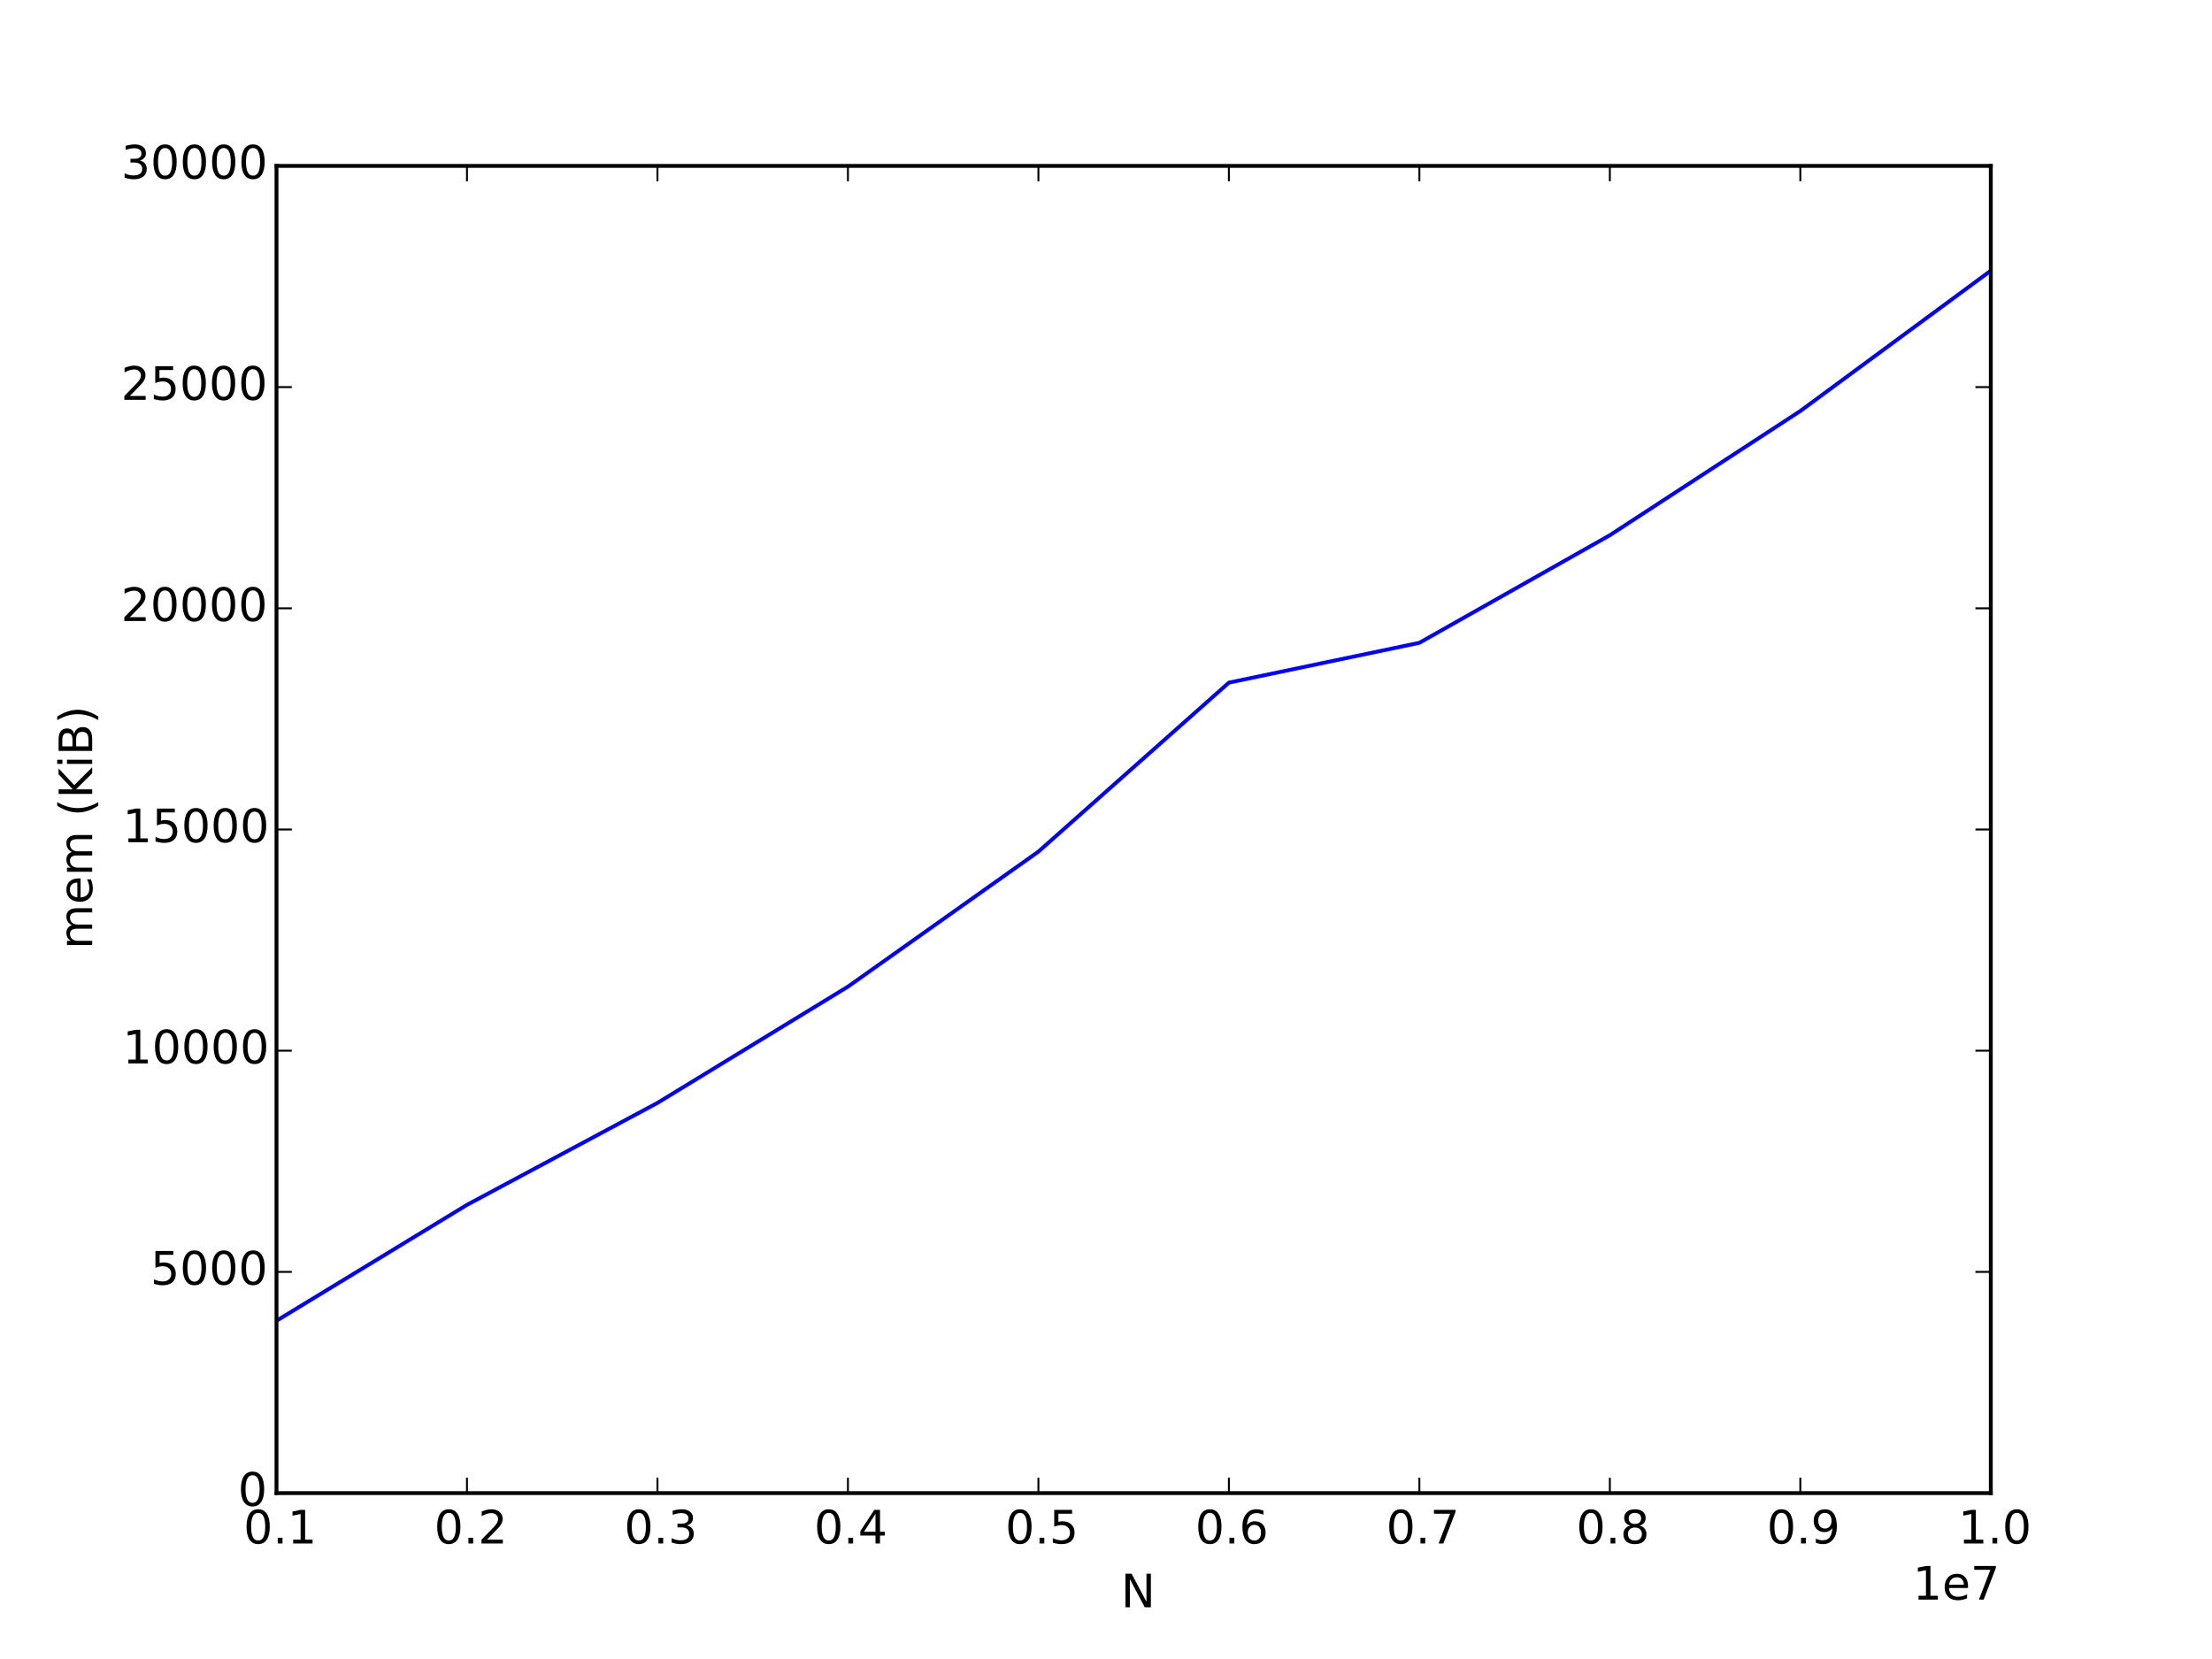
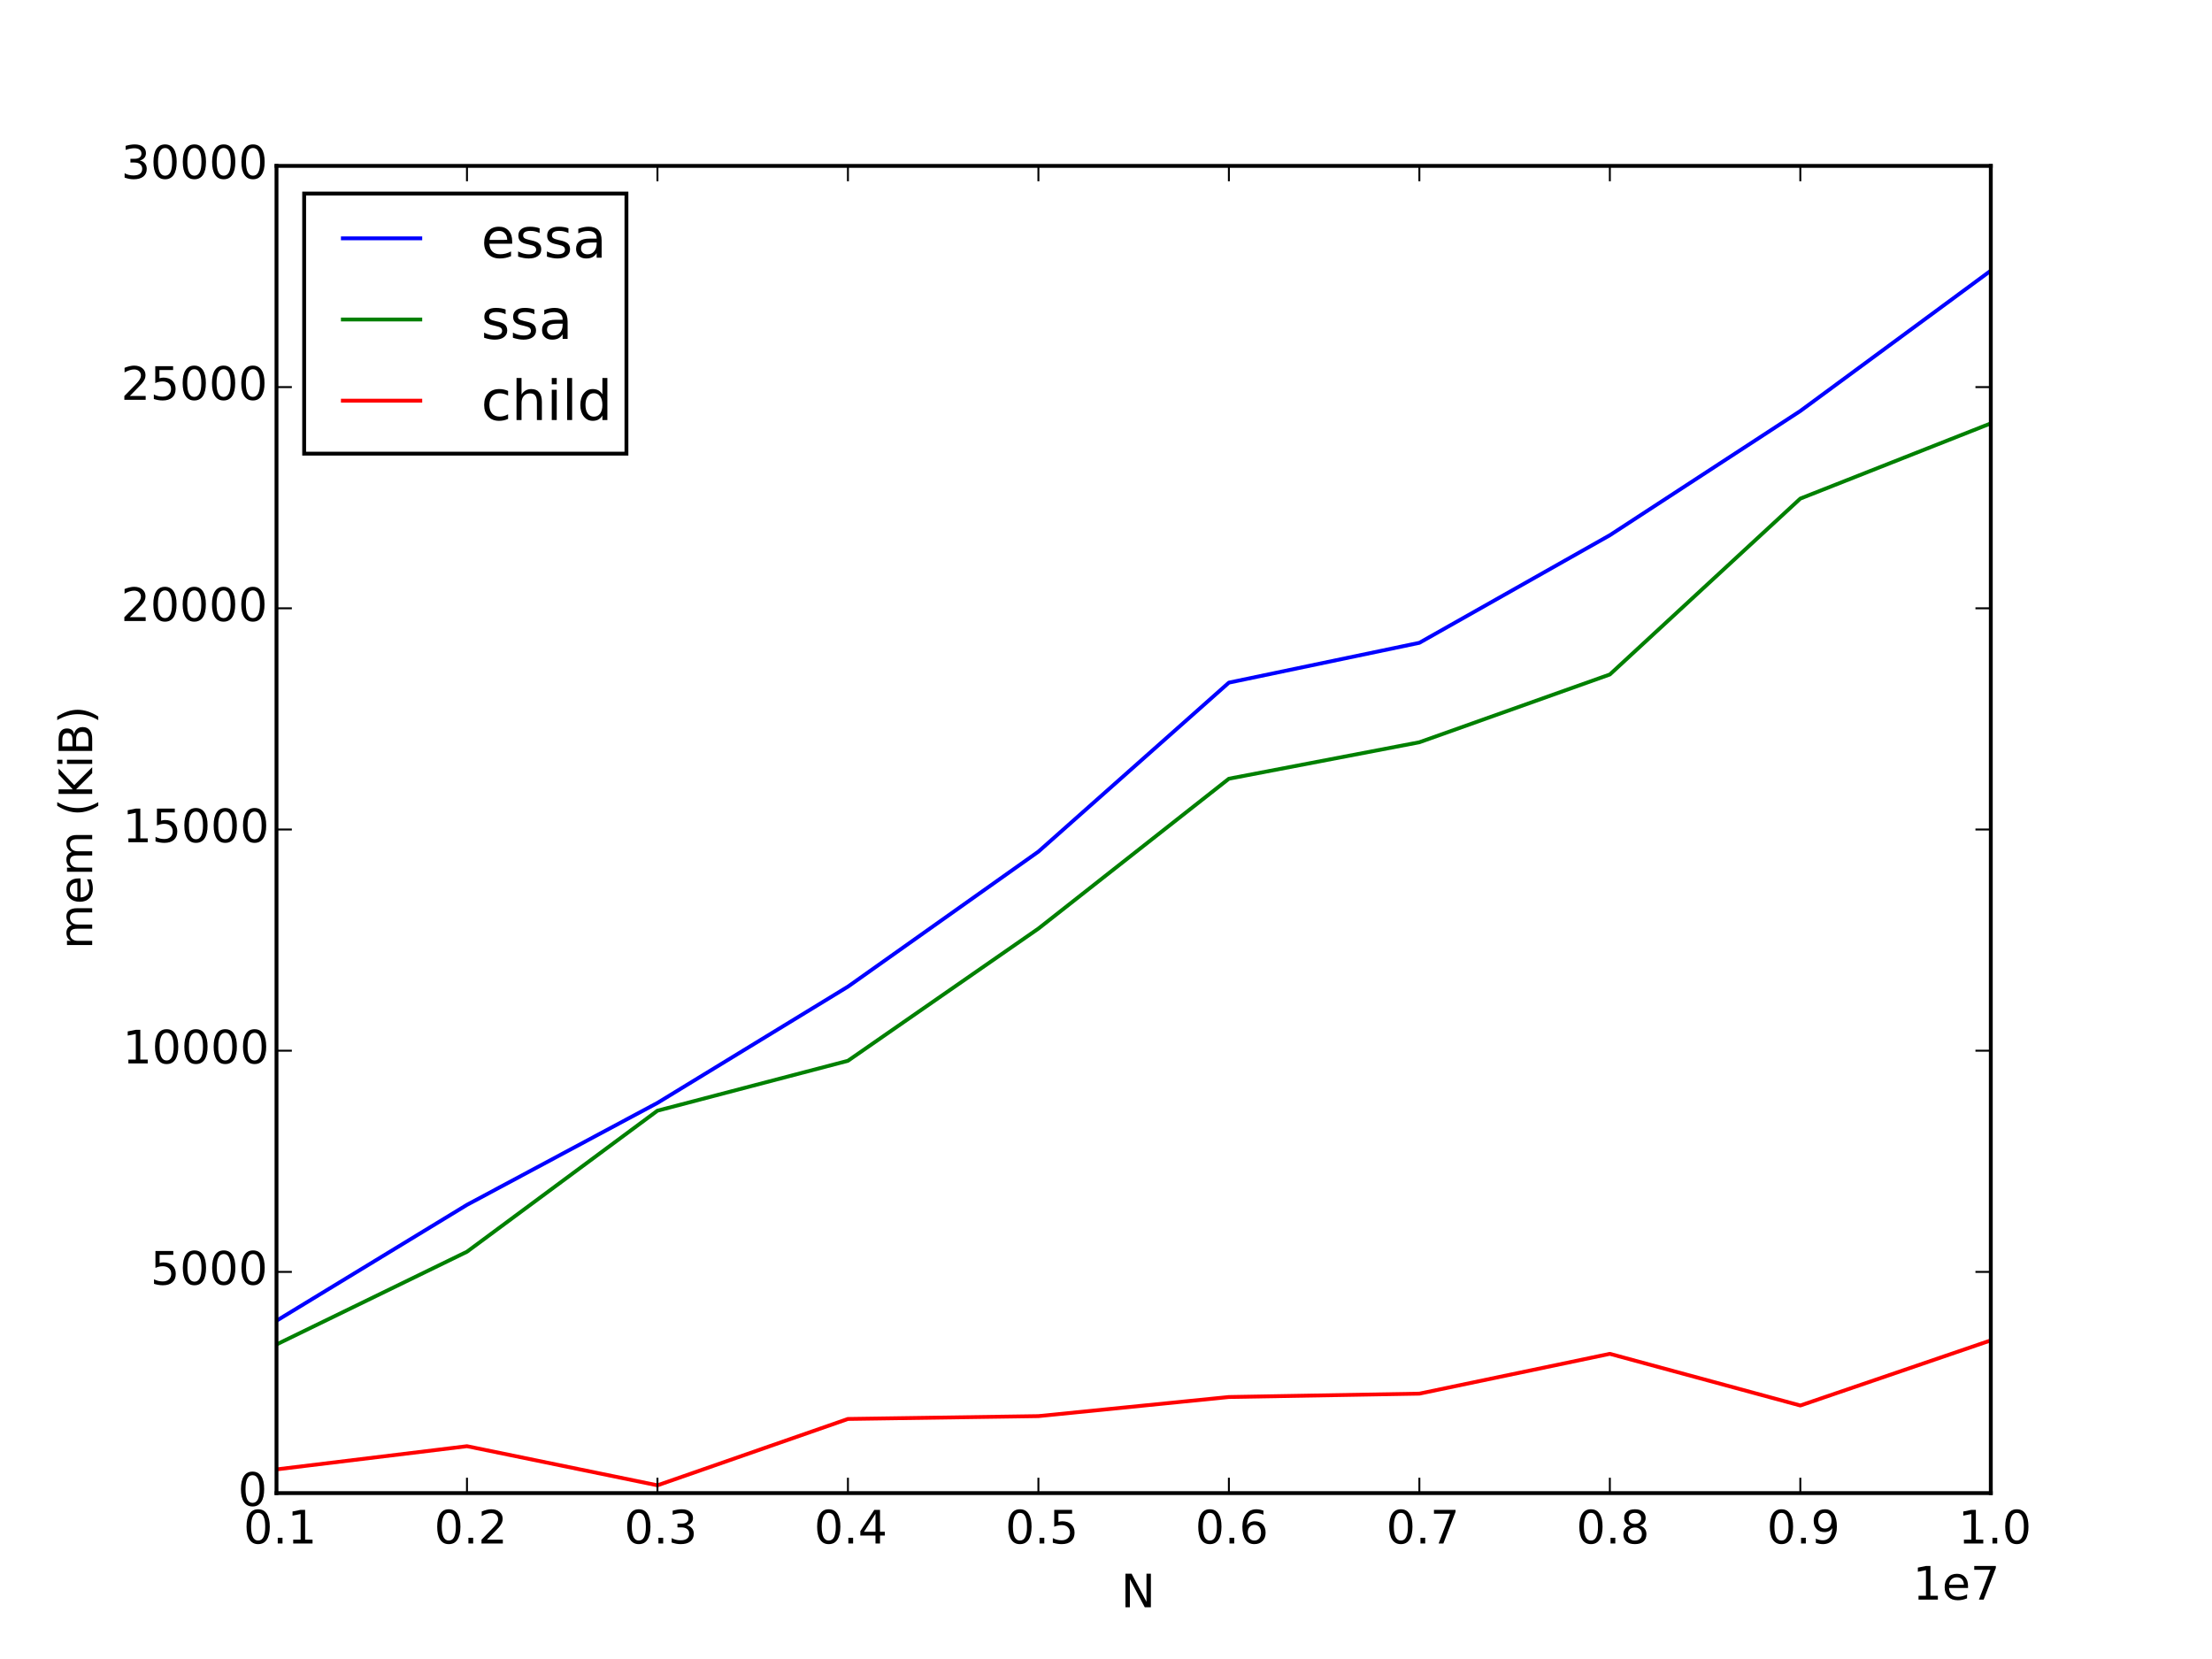
<svg xmlns="http://www.w3.org/2000/svg" xmlns:xlink="http://www.w3.org/1999/xlink" height="432pt" version="1.1" viewBox="0 0 576 432" width="576pt">
  <defs>
    <style type="text/css">
*{stroke-linecap:butt;stroke-linejoin:round;}
  </style>
  </defs>
  <g id="figure_1">
    <g id="patch_1">
      <path d=" M0 432 L576 432 L576 0 L0 0 z " style="fill:#ffffff;" />
    </g>
    <g id="axes_1">
      <g id="patch_2">
        <path d=" M72 388.8 L518.4 388.8 L518.4 43.2 L72 43.2 z " style="fill:#ffffff;" />
      </g>
      <g id="line2d_1">
        <path clip-path="url(#p7ff5b81e1d)" d=" M72 343.918 L121.6 313.736 L171.2 287.194 L220.8 256.919 L270.4 221.76 L320 177.754 L369.6 167.386 L419.2 139.369 L468.8 107.021 L518.4 70.479" style="fill:none;stroke:#0000ff;stroke-linecap:square;" />
      </g>
+       <g id="line2d_2">
+         <path clip-path="url(#p7ff5b81e1d)" d=" M72 350.093 L121.6 325.947 L171.2 289.221 L220.8 276.227 L270.4 241.805 L320 202.775 L369.6 193.283 L419.2 175.634 L468.8 129.83 L518.4 110.246" style="fill:none;stroke:#008000;stroke-linecap:square;" />
+       </g>
+       <g id="line2d_3">
+         <path clip-path="url(#p7ff5b81e1d)" d=" M72 382.625 L121.6 376.589 L171.2 386.772 L220.8 369.492 L270.4 368.755 L320 363.779 L369.6 362.903 L419.2 352.535 L468.8 365.99 L518.4 349.033" style="fill:none;stroke:#ff0000;stroke-linecap:square;" />
+       </g>
      <g id="patch_3">
        <path d=" M72 43.2 L518.4 43.2" style="fill:none;stroke:#000000;stroke-linecap:square;stroke-linejoin:miter;" />
      </g>
      <g id="patch_4">
        <path d=" M518.4 388.8 L518.4 43.2" style="fill:none;stroke:#000000;stroke-linecap:square;stroke-linejoin:miter;" />
      </g>
      <g id="patch_5">
        <path d=" M72 388.8 L518.4 388.8" style="fill:none;stroke:#000000;stroke-linecap:square;stroke-linejoin:miter;" />
      </g>
      <g id="patch_6">
        <path d=" M72 388.8 L72 43.2" style="fill:none;stroke:#000000;stroke-linecap:square;stroke-linejoin:miter;" />
      </g>
      <g id="matplotlib.axis_1">
        <g id="xtick_1">
-           <g id="line2d_2">
+           <g id="line2d_4">
            <defs>
              <path d=" M0 0 L0 -4" id="m93b0483c22" style="stroke:#000000;stroke-width:0.5;" />
            </defs>
            <g>
              <use style="stroke:#000000;stroke-width:0.5;" x="72.0" xlink:href="#m93b0483c22" y="388.8" />
            </g>
          </g>
-           <g id="line2d_3">
+           <g id="line2d_5">
            <defs>
              <path d=" M0 0 L0 4" id="m741efc42ff" style="stroke:#000000;stroke-width:0.5;" />
            </defs>
            <g>
              <use style="stroke:#000000;stroke-width:0.5;" x="72.0" xlink:href="#m741efc42ff" y="43.2" />
            </g>
          </g>
          <g id="text_1">
            <defs>
              <path d=" M31.781 66.406 Q24.172 66.406 20.328 58.906 Q16.5 51.422 16.5 36.375 Q16.5 21.391 20.328 13.891 Q24.172 6.391 31.781 6.391 Q39.453 6.391 43.281 13.891 Q47.125 21.391 47.125 36.375 Q47.125 51.422 43.281 58.906 Q39.453 66.406 31.781 66.406 M31.781 74.219 Q44.047 74.219 50.516 64.516 Q56.984 54.828 56.984 36.375 Q56.984 17.969 50.516 8.266 Q44.047 -1.422 31.781 -1.422 Q19.531 -1.422 13.062 8.266 Q6.594 17.969 6.594 36.375 Q6.594 54.828 13.062 64.516 Q19.531 74.219 31.781 74.219" id="BitstreamVeraSans-Roman-30" />
              <path d=" M12.406 8.297 L28.516 8.297 L28.516 63.922 L10.984 60.406 L10.984 69.391 L28.422 72.906 L38.281 72.906 L38.281 8.297 L54.391 8.297 L54.391 0 L12.406 0 z " id="BitstreamVeraSans-Roman-31" />
              <path d=" M10.688 12.406 L21 12.406 L21 0 L10.688 0 z " id="BitstreamVeraSans-Roman-2e" />
            </defs>
            <g transform="translate(63.40781 401.9181)scale(0.12 -0.12)">
              <use xlink:href="#BitstreamVeraSans-Roman-30" />
              <use x="63.623" xlink:href="#BitstreamVeraSans-Roman-2e" />
              <use x="95.41" xlink:href="#BitstreamVeraSans-Roman-31" />
            </g>
          </g>
        </g>
        <g id="xtick_2">
-           <g id="line2d_4">
+           <g id="line2d_6">
            <g>
              <use style="stroke:#000000;stroke-width:0.5;" x="121.6" xlink:href="#m93b0483c22" y="388.8" />
            </g>
          </g>
-           <g id="line2d_5">
+           <g id="line2d_7">
            <g>
              <use style="stroke:#000000;stroke-width:0.5;" x="121.6" xlink:href="#m741efc42ff" y="43.2" />
            </g>
          </g>
          <g id="text_2">
            <defs>
              <path d=" M19.188 8.297 L53.609 8.297 L53.609 0 L7.328 0 L7.328 8.297 Q12.938 14.109 22.625 23.891 Q32.328 33.688 34.812 36.531 Q39.547 41.844 41.422 45.531 Q43.312 49.219 43.312 52.781 Q43.312 58.594 39.234 62.25 Q35.156 65.922 28.609 65.922 Q23.969 65.922 18.812 64.312 Q13.672 62.703 7.812 59.422 L7.812 69.391 Q13.766 71.781 18.938 73 Q24.125 74.219 28.422 74.219 Q39.75 74.219 46.484 68.547 Q53.219 62.891 53.219 53.422 Q53.219 48.922 51.531 44.891 Q49.859 40.875 45.406 35.406 Q44.188 33.984 37.641 27.219 Q31.109 20.453 19.188 8.297" id="BitstreamVeraSans-Roman-32" />
            </defs>
            <g transform="translate(113.0547 401.9181)scale(0.12 -0.12)">
              <use xlink:href="#BitstreamVeraSans-Roman-30" />
              <use x="63.623" xlink:href="#BitstreamVeraSans-Roman-2e" />
              <use x="95.41" xlink:href="#BitstreamVeraSans-Roman-32" />
            </g>
          </g>
        </g>
        <g id="xtick_3">
-           <g id="line2d_6">
+           <g id="line2d_8">
            <g>
              <use style="stroke:#000000;stroke-width:0.5;" x="171.2" xlink:href="#m93b0483c22" y="388.8" />
            </g>
          </g>
-           <g id="line2d_7">
+           <g id="line2d_9">
            <g>
              <use style="stroke:#000000;stroke-width:0.5;" x="171.2" xlink:href="#m741efc42ff" y="43.2" />
            </g>
          </g>
          <g id="text_3">
            <defs>
              <path d=" M40.578 39.312 Q47.656 37.797 51.625 33 Q55.609 28.219 55.609 21.188 Q55.609 10.406 48.188 4.484 Q40.766 -1.422 27.094 -1.422 Q22.516 -1.422 17.656 -0.516 Q12.797 0.391 7.625 2.203 L7.625 11.719 Q11.719 9.328 16.594 8.109 Q21.484 6.891 26.812 6.891 Q36.078 6.891 40.938 10.547 Q45.797 14.203 45.797 21.188 Q45.797 27.641 41.281 31.266 Q36.766 34.906 28.719 34.906 L20.219 34.906 L20.219 43.016 L29.109 43.016 Q36.375 43.016 40.234 45.922 Q44.094 48.828 44.094 54.297 Q44.094 59.906 40.109 62.906 Q36.141 65.922 28.719 65.922 Q24.656 65.922 20.016 65.031 Q15.375 64.156 9.812 62.312 L9.812 71.094 Q15.438 72.656 20.344 73.438 Q25.25 74.219 29.594 74.219 Q40.828 74.219 47.359 69.109 Q53.906 64.016 53.906 55.328 Q53.906 49.266 50.438 45.094 Q46.969 40.922 40.578 39.312" id="BitstreamVeraSans-Roman-33" />
            </defs>
            <g transform="translate(162.5347 401.9181)scale(0.12 -0.12)">
              <use xlink:href="#BitstreamVeraSans-Roman-30" />
              <use x="63.623" xlink:href="#BitstreamVeraSans-Roman-2e" />
              <use x="95.41" xlink:href="#BitstreamVeraSans-Roman-33" />
            </g>
          </g>
        </g>
        <g id="xtick_4">
-           <g id="line2d_8">
+           <g id="line2d_10">
            <g>
              <use style="stroke:#000000;stroke-width:0.5;" x="220.8" xlink:href="#m93b0483c22" y="388.8" />
            </g>
          </g>
-           <g id="line2d_9">
+           <g id="line2d_11">
            <g>
              <use style="stroke:#000000;stroke-width:0.5;" x="220.8" xlink:href="#m741efc42ff" y="43.2" />
            </g>
          </g>
          <g id="text_4">
            <defs>
              <path d=" M37.797 64.312 L12.891 25.391 L37.797 25.391 z  M35.203 72.906 L47.609 72.906 L47.609 25.391 L58.016 25.391 L58.016 17.188 L47.609 17.188 L47.609 0 L37.797 0 L37.797 17.188 L4.891 17.188 L4.891 26.703 z " id="BitstreamVeraSans-Roman-34" />
            </defs>
            <g transform="translate(211.9903 401.9181)scale(0.12 -0.12)">
              <use xlink:href="#BitstreamVeraSans-Roman-30" />
              <use x="63.623" xlink:href="#BitstreamVeraSans-Roman-2e" />
              <use x="95.41" xlink:href="#BitstreamVeraSans-Roman-34" />
            </g>
          </g>
        </g>
        <g id="xtick_5">
-           <g id="line2d_10">
+           <g id="line2d_12">
            <g>
              <use style="stroke:#000000;stroke-width:0.5;" x="270.4" xlink:href="#m93b0483c22" y="388.8" />
            </g>
          </g>
-           <g id="line2d_11">
+           <g id="line2d_13">
            <g>
              <use style="stroke:#000000;stroke-width:0.5;" x="270.4" xlink:href="#m741efc42ff" y="43.2" />
            </g>
          </g>
          <g id="text_5">
            <defs>
              <path d=" M10.797 72.906 L49.516 72.906 L49.516 64.594 L19.828 64.594 L19.828 46.734 Q21.969 47.469 24.109 47.828 Q26.266 48.188 28.422 48.188 Q40.625 48.188 47.75 41.5 Q54.891 34.812 54.891 23.391 Q54.891 11.625 47.562 5.094 Q40.234 -1.422 26.906 -1.422 Q22.312 -1.422 17.547 -0.641 Q12.797 0.141 7.719 1.703 L7.719 11.625 Q12.109 9.234 16.797 8.062 Q21.484 6.891 26.703 6.891 Q35.156 6.891 40.078 11.328 Q45.016 15.766 45.016 23.391 Q45.016 31 40.078 35.438 Q35.156 39.891 26.703 39.891 Q22.75 39.891 18.812 39.016 Q14.891 38.141 10.797 36.281 z " id="BitstreamVeraSans-Roman-35" />
            </defs>
            <g transform="translate(261.7778 401.9181)scale(0.12 -0.12)">
              <use xlink:href="#BitstreamVeraSans-Roman-30" />
              <use x="63.623" xlink:href="#BitstreamVeraSans-Roman-2e" />
              <use x="95.41" xlink:href="#BitstreamVeraSans-Roman-35" />
            </g>
          </g>
        </g>
        <g id="xtick_6">
-           <g id="line2d_12">
+           <g id="line2d_14">
            <g>
              <use style="stroke:#000000;stroke-width:0.5;" x="320.0" xlink:href="#m93b0483c22" y="388.8" />
            </g>
          </g>
-           <g id="line2d_13">
+           <g id="line2d_15">
            <g>
              <use style="stroke:#000000;stroke-width:0.5;" x="320.0" xlink:href="#m741efc42ff" y="43.2" />
            </g>
          </g>
          <g id="text_6">
            <defs>
              <path d=" M33.016 40.375 Q26.375 40.375 22.484 35.828 Q18.609 31.297 18.609 23.391 Q18.609 15.531 22.484 10.953 Q26.375 6.391 33.016 6.391 Q39.656 6.391 43.531 10.953 Q47.406 15.531 47.406 23.391 Q47.406 31.297 43.531 35.828 Q39.656 40.375 33.016 40.375 M52.594 71.297 L52.594 62.312 Q48.875 64.062 45.094 64.984 Q41.312 65.922 37.594 65.922 Q27.828 65.922 22.672 59.328 Q17.531 52.734 16.797 39.406 Q19.672 43.656 24.016 45.922 Q28.375 48.188 33.594 48.188 Q44.578 48.188 50.953 41.516 Q57.328 34.859 57.328 23.391 Q57.328 12.156 50.688 5.359 Q44.047 -1.422 33.016 -1.422 Q20.359 -1.422 13.672 8.266 Q6.984 17.969 6.984 36.375 Q6.984 53.656 15.188 63.938 Q23.391 74.219 37.203 74.219 Q40.922 74.219 44.703 73.484 Q48.484 72.75 52.594 71.297" id="BitstreamVeraSans-Roman-36" />
            </defs>
            <g transform="translate(311.2316 401.9181)scale(0.12 -0.12)">
              <use xlink:href="#BitstreamVeraSans-Roman-30" />
              <use x="63.623" xlink:href="#BitstreamVeraSans-Roman-2e" />
              <use x="95.41" xlink:href="#BitstreamVeraSans-Roman-36" />
            </g>
          </g>
        </g>
        <g id="xtick_7">
-           <g id="line2d_14">
+           <g id="line2d_16">
            <g>
              <use style="stroke:#000000;stroke-width:0.5;" x="369.6" xlink:href="#m93b0483c22" y="388.8" />
            </g>
          </g>
-           <g id="line2d_15">
+           <g id="line2d_17">
            <g>
              <use style="stroke:#000000;stroke-width:0.5;" x="369.6" xlink:href="#m741efc42ff" y="43.2" />
            </g>
          </g>
          <g id="text_7">
            <defs>
              <path d=" M8.203 72.906 L55.078 72.906 L55.078 68.703 L28.609 0 L18.312 0 L43.219 64.594 L8.203 64.594 z " id="BitstreamVeraSans-Roman-37" />
            </defs>
            <g transform="translate(360.9666 401.9181)scale(0.12 -0.12)">
              <use xlink:href="#BitstreamVeraSans-Roman-30" />
              <use x="63.623" xlink:href="#BitstreamVeraSans-Roman-2e" />
              <use x="95.41" xlink:href="#BitstreamVeraSans-Roman-37" />
            </g>
          </g>
        </g>
        <g id="xtick_8">
-           <g id="line2d_16">
+           <g id="line2d_18">
            <g>
              <use style="stroke:#000000;stroke-width:0.5;" x="419.2" xlink:href="#m93b0483c22" y="388.8" />
            </g>
          </g>
-           <g id="line2d_17">
+           <g id="line2d_19">
            <g>
              <use style="stroke:#000000;stroke-width:0.5;" x="419.2" xlink:href="#m741efc42ff" y="43.2" />
            </g>
          </g>
          <g id="text_8">
            <defs>
              <path d=" M31.781 34.625 Q24.75 34.625 20.719 30.859 Q16.703 27.094 16.703 20.516 Q16.703 13.922 20.719 10.156 Q24.75 6.391 31.781 6.391 Q38.812 6.391 42.859 10.172 Q46.922 13.969 46.922 20.516 Q46.922 27.094 42.891 30.859 Q38.875 34.625 31.781 34.625 M21.922 38.812 Q15.578 40.375 12.031 44.719 Q8.5 49.078 8.5 55.328 Q8.5 64.062 14.719 69.141 Q20.953 74.219 31.781 74.219 Q42.672 74.219 48.875 69.141 Q55.078 64.062 55.078 55.328 Q55.078 49.078 51.531 44.719 Q48 40.375 41.703 38.812 Q48.828 37.156 52.797 32.312 Q56.781 27.484 56.781 20.516 Q56.781 9.906 50.312 4.234 Q43.844 -1.422 31.781 -1.422 Q19.734 -1.422 13.25 4.234 Q6.781 9.906 6.781 20.516 Q6.781 27.484 10.781 32.312 Q14.797 37.156 21.922 38.812 M18.312 54.391 Q18.312 48.734 21.844 45.562 Q25.391 42.391 31.781 42.391 Q38.141 42.391 41.719 45.562 Q45.312 48.734 45.312 54.391 Q45.312 60.062 41.719 63.234 Q38.141 66.406 31.781 66.406 Q25.391 66.406 21.844 63.234 Q18.312 60.062 18.312 54.391" id="BitstreamVeraSans-Roman-38" />
            </defs>
            <g transform="translate(410.4644 401.9181)scale(0.12 -0.12)">
              <use xlink:href="#BitstreamVeraSans-Roman-30" />
              <use x="63.623" xlink:href="#BitstreamVeraSans-Roman-2e" />
              <use x="95.41" xlink:href="#BitstreamVeraSans-Roman-38" />
            </g>
          </g>
        </g>
        <g id="xtick_9">
-           <g id="line2d_18">
+           <g id="line2d_20">
            <g>
              <use style="stroke:#000000;stroke-width:0.5;" x="468.8" xlink:href="#m93b0483c22" y="388.8" />
            </g>
          </g>
-           <g id="line2d_19">
+           <g id="line2d_21">
            <g>
              <use style="stroke:#000000;stroke-width:0.5;" x="468.8" xlink:href="#m741efc42ff" y="43.2" />
            </g>
          </g>
          <g id="text_9">
            <defs>
              <path d=" M10.984 1.516 L10.984 10.5 Q14.703 8.734 18.5 7.812 Q22.312 6.891 25.984 6.891 Q35.75 6.891 40.891 13.453 Q46.047 20.016 46.781 33.406 Q43.953 29.203 39.594 26.953 Q35.25 24.703 29.984 24.703 Q19.047 24.703 12.672 31.312 Q6.297 37.938 6.297 49.422 Q6.297 60.641 12.938 67.422 Q19.578 74.219 30.609 74.219 Q43.266 74.219 49.922 64.516 Q56.594 54.828 56.594 36.375 Q56.594 19.141 48.406 8.859 Q40.234 -1.422 26.422 -1.422 Q22.703 -1.422 18.891 -0.688 Q15.094 0.047 10.984 1.516 M30.609 32.422 Q37.25 32.422 41.125 36.953 Q45.016 41.5 45.016 49.422 Q45.016 57.281 41.125 61.844 Q37.25 66.406 30.609 66.406 Q23.969 66.406 20.094 61.844 Q16.219 57.281 16.219 49.422 Q16.219 41.5 20.094 36.953 Q23.969 32.422 30.609 32.422" id="BitstreamVeraSans-Roman-39" />
            </defs>
            <g transform="translate(460.0756 401.9181)scale(0.12 -0.12)">
              <use xlink:href="#BitstreamVeraSans-Roman-30" />
              <use x="63.623" xlink:href="#BitstreamVeraSans-Roman-2e" />
              <use x="95.41" xlink:href="#BitstreamVeraSans-Roman-39" />
            </g>
          </g>
        </g>
        <g id="xtick_10">
-           <g id="line2d_20">
+           <g id="line2d_22">
            <g>
              <use style="stroke:#000000;stroke-width:0.5;" x="518.4" xlink:href="#m93b0483c22" y="388.8" />
            </g>
          </g>
-           <g id="line2d_21">
+           <g id="line2d_23">
            <g>
              <use style="stroke:#000000;stroke-width:0.5;" x="518.4" xlink:href="#m741efc42ff" y="43.2" />
            </g>
          </g>
          <g id="text_10">
            <g transform="translate(509.9156 401.9181)scale(0.12 -0.12)">
              <use xlink:href="#BitstreamVeraSans-Roman-31" />
              <use x="63.623" xlink:href="#BitstreamVeraSans-Roman-2e" />
              <use x="95.41" xlink:href="#BitstreamVeraSans-Roman-30" />
            </g>
          </g>
        </g>
        <g id="text_11">
          <defs>
            <path d=" M9.812 72.906 L23.094 72.906 L55.422 11.922 L55.422 72.906 L64.984 72.906 L64.984 0 L51.703 0 L19.391 60.984 L19.391 0 L9.812 0 z " id="BitstreamVeraSans-Roman-4e" />
          </defs>
          <g transform="translate(291.8897 418.5319)scale(0.12 -0.12)">
            <use xlink:href="#BitstreamVeraSans-Roman-4e" />
          </g>
        </g>
        <g id="text_12">
          <defs>
            <path d=" M56.203 29.594 L56.203 25.203 L14.891 25.203 Q15.484 15.922 20.484 11.062 Q25.484 6.203 34.422 6.203 Q39.594 6.203 44.453 7.469 Q49.312 8.734 54.109 11.281 L54.109 2.781 Q49.266 0.734 44.188 -0.344 Q39.109 -1.422 33.891 -1.422 Q20.797 -1.422 13.156 6.188 Q5.516 13.812 5.516 26.812 Q5.516 40.234 12.766 48.109 Q20.016 56 32.328 56 Q43.359 56 49.781 48.891 Q56.203 41.797 56.203 29.594 M47.219 32.234 Q47.125 39.594 43.094 43.984 Q39.062 48.391 32.422 48.391 Q24.906 48.391 20.391 44.141 Q15.875 39.891 15.188 32.172 z " id="BitstreamVeraSans-Roman-65" />
          </defs>
          <g transform="translate(498.09 416.5319)scale(0.12 -0.12)">
            <use xlink:href="#BitstreamVeraSans-Roman-31" />
            <use x="63.623" xlink:href="#BitstreamVeraSans-Roman-65" />
            <use x="125.146" xlink:href="#BitstreamVeraSans-Roman-37" />
          </g>
        </g>
      </g>
      <g id="matplotlib.axis_2">
        <g id="ytick_1">
-           <g id="line2d_22">
+           <g id="line2d_24">
            <defs>
              <path d=" M0 0 L4 0" id="m728421d6d4" style="stroke:#000000;stroke-width:0.5;" />
            </defs>
            <g>
              <use style="stroke:#000000;stroke-width:0.5;" x="72.0" xlink:href="#m728421d6d4" y="388.8" />
            </g>
          </g>
-           <g id="line2d_23">
+           <g id="line2d_25">
            <defs>
              <path d=" M0 0 L-4 0" id="mcb0005524f" style="stroke:#000000;stroke-width:0.5;" />
            </defs>
            <g>
              <use style="stroke:#000000;stroke-width:0.5;" x="518.4" xlink:href="#mcb0005524f" y="388.8" />
            </g>
          </g>
          <g id="text_13">
            <g transform="translate(61.95312 392.1112)scale(0.12 -0.12)">
              <use xlink:href="#BitstreamVeraSans-Roman-30" />
            </g>
          </g>
        </g>
        <g id="ytick_2">
-           <g id="line2d_24">
+           <g id="line2d_26">
            <g>
              <use style="stroke:#000000;stroke-width:0.5;" x="72.0" xlink:href="#m728421d6d4" y="331.2" />
            </g>
          </g>
-           <g id="line2d_25">
+           <g id="line2d_27">
            <g>
              <use style="stroke:#000000;stroke-width:0.5;" x="518.4" xlink:href="#mcb0005524f" y="331.2" />
            </g>
          </g>
          <g id="text_14">
            <g transform="translate(39.18312 334.5113)scale(0.12 -0.12)">
              <use xlink:href="#BitstreamVeraSans-Roman-35" />
              <use x="63.623" xlink:href="#BitstreamVeraSans-Roman-30" />
              <use x="127.246" xlink:href="#BitstreamVeraSans-Roman-30" />
              <use x="190.869" xlink:href="#BitstreamVeraSans-Roman-30" />
            </g>
          </g>
        </g>
        <g id="ytick_3">
-           <g id="line2d_26">
+           <g id="line2d_28">
            <g>
              <use style="stroke:#000000;stroke-width:0.5;" x="72.0" xlink:href="#m728421d6d4" y="273.6" />
            </g>
          </g>
-           <g id="line2d_27">
+           <g id="line2d_29">
            <g>
              <use style="stroke:#000000;stroke-width:0.5;" x="518.4" xlink:href="#mcb0005524f" y="273.6" />
            </g>
          </g>
          <g id="text_15">
            <g transform="translate(31.94 276.9112)scale(0.12 -0.12)">
              <use xlink:href="#BitstreamVeraSans-Roman-31" />
              <use x="63.623" xlink:href="#BitstreamVeraSans-Roman-30" />
              <use x="127.246" xlink:href="#BitstreamVeraSans-Roman-30" />
              <use x="190.869" xlink:href="#BitstreamVeraSans-Roman-30" />
              <use x="254.492" xlink:href="#BitstreamVeraSans-Roman-30" />
            </g>
          </g>
        </g>
        <g id="ytick_4">
-           <g id="line2d_28">
+           <g id="line2d_30">
            <g>
              <use style="stroke:#000000;stroke-width:0.5;" x="72.0" xlink:href="#m728421d6d4" y="216.0" />
            </g>
          </g>
-           <g id="line2d_29">
+           <g id="line2d_31">
            <g>
              <use style="stroke:#000000;stroke-width:0.5;" x="518.4" xlink:href="#mcb0005524f" y="216.0" />
            </g>
          </g>
          <g id="text_16">
            <g transform="translate(31.94 219.3113)scale(0.12 -0.12)">
              <use xlink:href="#BitstreamVeraSans-Roman-31" />
              <use x="63.623" xlink:href="#BitstreamVeraSans-Roman-35" />
              <use x="127.246" xlink:href="#BitstreamVeraSans-Roman-30" />
              <use x="190.869" xlink:href="#BitstreamVeraSans-Roman-30" />
              <use x="254.492" xlink:href="#BitstreamVeraSans-Roman-30" />
            </g>
          </g>
        </g>
        <g id="ytick_5">
-           <g id="line2d_30">
+           <g id="line2d_32">
            <g>
              <use style="stroke:#000000;stroke-width:0.5;" x="72.0" xlink:href="#m728421d6d4" y="158.4" />
            </g>
          </g>
-           <g id="line2d_31">
+           <g id="line2d_33">
            <g>
              <use style="stroke:#000000;stroke-width:0.5;" x="518.4" xlink:href="#mcb0005524f" y="158.4" />
            </g>
          </g>
          <g id="text_17">
            <g transform="translate(31.50125 161.7113)scale(0.12 -0.12)">
              <use xlink:href="#BitstreamVeraSans-Roman-32" />
              <use x="63.623" xlink:href="#BitstreamVeraSans-Roman-30" />
              <use x="127.246" xlink:href="#BitstreamVeraSans-Roman-30" />
              <use x="190.869" xlink:href="#BitstreamVeraSans-Roman-30" />
              <use x="254.492" xlink:href="#BitstreamVeraSans-Roman-30" />
            </g>
          </g>
        </g>
        <g id="ytick_6">
-           <g id="line2d_32">
+           <g id="line2d_34">
            <g>
              <use style="stroke:#000000;stroke-width:0.5;" x="72.0" xlink:href="#m728421d6d4" y="100.8" />
            </g>
          </g>
-           <g id="line2d_33">
+           <g id="line2d_35">
            <g>
              <use style="stroke:#000000;stroke-width:0.5;" x="518.4" xlink:href="#mcb0005524f" y="100.8" />
            </g>
          </g>
          <g id="text_18">
            <g transform="translate(31.50125 104.1112)scale(0.12 -0.12)">
              <use xlink:href="#BitstreamVeraSans-Roman-32" />
              <use x="63.623" xlink:href="#BitstreamVeraSans-Roman-35" />
              <use x="127.246" xlink:href="#BitstreamVeraSans-Roman-30" />
              <use x="190.869" xlink:href="#BitstreamVeraSans-Roman-30" />
              <use x="254.492" xlink:href="#BitstreamVeraSans-Roman-30" />
            </g>
          </g>
        </g>
        <g id="ytick_7">
-           <g id="line2d_34">
+           <g id="line2d_36">
            <g>
              <use style="stroke:#000000;stroke-width:0.5;" x="72.0" xlink:href="#m728421d6d4" y="43.2" />
            </g>
          </g>
-           <g id="line2d_35">
+           <g id="line2d_37">
            <g>
              <use style="stroke:#000000;stroke-width:0.5;" x="518.4" xlink:href="#mcb0005524f" y="43.2" />
            </g>
          </g>
          <g id="text_19">
            <g transform="translate(31.53687 46.51125)scale(0.12 -0.12)">
              <use xlink:href="#BitstreamVeraSans-Roman-33" />
              <use x="63.623" xlink:href="#BitstreamVeraSans-Roman-30" />
              <use x="127.246" xlink:href="#BitstreamVeraSans-Roman-30" />
              <use x="190.869" xlink:href="#BitstreamVeraSans-Roman-30" />
              <use x="254.492" xlink:href="#BitstreamVeraSans-Roman-30" />
            </g>
          </g>
        </g>
        <g id="text_20">
          <defs>
            <path id="BitstreamVeraSans-Roman-20" />
            <path d=" M9.812 72.906 L19.672 72.906 L19.672 42.094 L52.391 72.906 L65.094 72.906 L28.906 38.922 L67.672 0 L54.688 0 L19.672 35.109 L19.672 0 L9.812 0 z " id="BitstreamVeraSans-Roman-4b" />
            <path d=" M8.016 75.875 L15.828 75.875 Q23.141 64.359 26.781 53.312 Q30.422 42.281 30.422 31.391 Q30.422 20.453 26.781 9.375 Q23.141 -1.703 15.828 -13.188 L8.016 -13.188 Q14.5 -2 17.703 9.062 Q20.906 20.125 20.906 31.391 Q20.906 42.672 17.703 53.656 Q14.5 64.656 8.016 75.875" id="BitstreamVeraSans-Roman-29" />
            <path d=" M31 75.875 Q24.469 64.656 21.281 53.656 Q18.109 42.672 18.109 31.391 Q18.109 20.125 21.312 9.062 Q24.516 -2 31 -13.188 L23.188 -13.188 Q15.875 -1.703 12.234 9.375 Q8.594 20.453 8.594 31.391 Q8.594 42.281 12.203 53.312 Q15.828 64.359 23.188 75.875 z " id="BitstreamVeraSans-Roman-28" />
            <path d=" M9.422 54.688 L18.406 54.688 L18.406 0 L9.422 0 z  M9.422 75.984 L18.406 75.984 L18.406 64.594 L9.422 64.594 z " id="BitstreamVeraSans-Roman-69" />
            <path d=" M19.672 34.812 L19.672 8.109 L35.5 8.109 Q43.453 8.109 47.281 11.406 Q51.125 14.703 51.125 21.484 Q51.125 28.328 47.281 31.562 Q43.453 34.812 35.5 34.812 z  M19.672 64.797 L19.672 42.828 L34.281 42.828 Q41.5 42.828 45.031 45.531 Q48.578 48.25 48.578 53.812 Q48.578 59.328 45.031 62.062 Q41.5 64.797 34.281 64.797 z  M9.812 72.906 L35.016 72.906 Q46.297 72.906 52.391 68.219 Q58.5 63.531 58.5 54.891 Q58.5 48.188 55.375 44.234 Q52.25 40.281 46.188 39.312 Q53.469 37.75 57.5 32.781 Q61.531 27.828 61.531 20.406 Q61.531 10.641 54.891 5.312 Q48.25 0 35.984 0 L9.812 0 z " id="BitstreamVeraSans-Roman-42" />
            <path d=" M52 44.188 Q55.375 50.25 60.062 53.125 Q64.75 56 71.094 56 Q79.641 56 84.281 50.016 Q88.922 44.047 88.922 33.016 L88.922 0 L79.891 0 L79.891 32.719 Q79.891 40.578 77.094 44.375 Q74.312 48.188 68.609 48.188 Q61.625 48.188 57.562 43.547 Q53.516 38.922 53.516 30.906 L53.516 0 L44.484 0 L44.484 32.719 Q44.484 40.625 41.703 44.406 Q38.922 48.188 33.109 48.188 Q26.219 48.188 22.156 43.531 Q18.109 38.875 18.109 30.906 L18.109 0 L9.078 0 L9.078 54.688 L18.109 54.688 L18.109 46.188 Q21.188 51.219 25.484 53.609 Q29.781 56 35.688 56 Q41.656 56 45.828 52.969 Q50 49.953 52 44.188" id="BitstreamVeraSans-Roman-6d" />
          </defs>
          <g transform="translate(24.00562 247.1719)rotate(-90.0)scale(0.12 -0.12)">
            <use xlink:href="#BitstreamVeraSans-Roman-6d" />
            <use x="97.412" xlink:href="#BitstreamVeraSans-Roman-65" />
            <use x="158.936" xlink:href="#BitstreamVeraSans-Roman-6d" />
            <use x="256.348" xlink:href="#BitstreamVeraSans-Roman-20" />
            <use x="288.135" xlink:href="#BitstreamVeraSans-Roman-28" />
            <use x="327.148" xlink:href="#BitstreamVeraSans-Roman-4b" />
            <use x="392.725" xlink:href="#BitstreamVeraSans-Roman-69" />
            <use x="420.508" xlink:href="#BitstreamVeraSans-Roman-42" />
            <use x="489.111" xlink:href="#BitstreamVeraSans-Roman-29" />
          </g>
        </g>
      </g>
+       <g id="legend_1">
+         <g id="patch_7">
+           <path d=" M79.2 118.129 L163.123 118.129 L163.123 50.4 L79.2 50.4 z " style="fill:#ffffff;stroke:#000000;stroke-linejoin:miter;" />
+         </g>
+         <g id="line2d_38">
+           <path d=" M89.28 62.062 L109.44 62.062" style="fill:none;stroke:#0000ff;stroke-linecap:square;" />
+         </g>
+         <g id="line2d_39" />
+         <g id="text_21">
+           <defs>
+             <path d=" M34.281 27.484 Q23.391 27.484 19.188 25 Q14.984 22.516 14.984 16.5 Q14.984 11.719 18.141 8.906 Q21.297 6.109 26.703 6.109 Q34.188 6.109 38.703 11.406 Q43.219 16.703 43.219 25.484 L43.219 27.484 z  M52.203 31.203 L52.203 0 L43.219 0 L43.219 8.297 Q40.141 3.328 35.547 0.953 Q30.953 -1.422 24.312 -1.422 Q15.922 -1.422 10.953 3.297 Q6 8.016 6 15.922 Q6 25.141 12.172 29.828 Q18.359 34.516 30.609 34.516 L43.219 34.516 L43.219 35.406 Q43.219 41.609 39.141 45 Q35.062 48.391 27.688 48.391 Q23 48.391 18.547 47.266 Q14.109 46.141 10.016 43.891 L10.016 52.203 Q14.938 54.109 19.578 55.047 Q24.219 56 28.609 56 Q40.484 56 46.344 49.844 Q52.203 43.703 52.203 31.203" id="BitstreamVeraSans-Roman-61" />
+             <path d=" M44.281 53.078 L44.281 44.578 Q40.484 46.531 36.375 47.5 Q32.281 48.484 27.875 48.484 Q21.188 48.484 17.844 46.438 Q14.5 44.391 14.5 40.281 Q14.5 37.156 16.891 35.375 Q19.281 33.594 26.516 31.984 L29.594 31.297 Q39.156 29.25 43.188 25.516 Q47.219 21.781 47.219 15.094 Q47.219 7.469 41.188 3.016 Q35.156 -1.422 24.609 -1.422 Q20.219 -1.422 15.453 -0.562 Q10.688 0.297 5.422 2 L5.422 11.281 Q10.406 8.688 15.234 7.391 Q20.062 6.109 24.812 6.109 Q31.156 6.109 34.562 8.281 Q37.984 10.453 37.984 14.406 Q37.984 18.062 35.516 20.016 Q33.062 21.969 24.703 23.781 L21.578 24.516 Q13.234 26.266 9.516 29.906 Q5.812 33.547 5.812 39.891 Q5.812 47.609 11.281 51.797 Q16.75 56 26.812 56 Q31.781 56 36.172 55.266 Q40.578 54.547 44.281 53.078" id="BitstreamVeraSans-Roman-73" />
+           </defs>
+           <g transform="translate(125.28 67.10175)scale(0.144 -0.144)">
+             <use xlink:href="#BitstreamVeraSans-Roman-65" />
+             <use x="61.523" xlink:href="#BitstreamVeraSans-Roman-73" />
+             <use x="113.623" xlink:href="#BitstreamVeraSans-Roman-73" />
+             <use x="165.723" xlink:href="#BitstreamVeraSans-Roman-61" />
+           </g>
+         </g>
+         <g id="line2d_40">
+           <path d=" M89.28 83.198 L109.44 83.198" style="fill:none;stroke:#008000;stroke-linecap:square;" />
+         </g>
+         <g id="line2d_41" />
+         <g id="text_22">
+           <g transform="translate(125.28 88.23825)scale(0.144 -0.144)">
+             <use xlink:href="#BitstreamVeraSans-Roman-73" />
+             <use x="52.1" xlink:href="#BitstreamVeraSans-Roman-73" />
+             <use x="104.199" xlink:href="#BitstreamVeraSans-Roman-61" />
+           </g>
+         </g>
+         <g id="line2d_42">
+           <path d=" M89.28 104.335 L109.44 104.335" style="fill:none;stroke:#ff0000;stroke-linecap:square;" />
+         </g>
+         <g id="line2d_43" />
+         <g id="text_23">
+           <defs>
+             <path d=" M9.422 75.984 L18.406 75.984 L18.406 0 L9.422 0 z " id="BitstreamVeraSans-Roman-6c" />
+             <path d=" M45.406 46.391 L45.406 75.984 L54.391 75.984 L54.391 0 L45.406 0 L45.406 8.203 Q42.578 3.328 38.25 0.953 Q33.938 -1.422 27.875 -1.422 Q17.969 -1.422 11.734 6.484 Q5.516 14.406 5.516 27.297 Q5.516 40.188 11.734 48.094 Q17.969 56 27.875 56 Q33.938 56 38.25 53.625 Q42.578 51.266 45.406 46.391 M14.797 27.297 Q14.797 17.391 18.875 11.75 Q22.953 6.109 30.078 6.109 Q37.203 6.109 41.297 11.75 Q45.406 17.391 45.406 27.297 Q45.406 37.203 41.297 42.844 Q37.203 48.484 30.078 48.484 Q22.953 48.484 18.875 42.844 Q14.797 37.203 14.797 27.297" id="BitstreamVeraSans-Roman-64" />
+             <path d=" M54.891 33.016 L54.891 0 L45.906 0 L45.906 32.719 Q45.906 40.484 42.875 44.328 Q39.844 48.188 33.797 48.188 Q26.516 48.188 22.312 43.547 Q18.109 38.922 18.109 30.906 L18.109 0 L9.078 0 L9.078 75.984 L18.109 75.984 L18.109 46.188 Q21.344 51.125 25.703 53.562 Q30.078 56 35.797 56 Q45.219 56 50.047 50.172 Q54.891 44.344 54.891 33.016" id="BitstreamVeraSans-Roman-68" />
+             <path d=" M48.781 52.594 L48.781 44.188 Q44.969 46.297 41.141 47.344 Q37.312 48.391 33.406 48.391 Q24.656 48.391 19.812 42.844 Q14.984 37.312 14.984 27.297 Q14.984 17.281 19.812 11.734 Q24.656 6.203 33.406 6.203 Q37.312 6.203 41.141 7.25 Q44.969 8.297 48.781 10.406 L48.781 2.094 Q45.016 0.344 40.984 -0.531 Q36.969 -1.422 32.422 -1.422 Q20.062 -1.422 12.781 6.344 Q5.516 14.109 5.516 27.297 Q5.516 40.672 12.859 48.328 Q20.219 56 33.016 56 Q37.156 56 41.109 55.141 Q45.062 54.297 48.781 52.594" id="BitstreamVeraSans-Roman-63" />
+           </defs>
+           <g transform="translate(125.28 109.3748)scale(0.144 -0.144)">
+             <use xlink:href="#BitstreamVeraSans-Roman-63" />
+             <use x="54.98" xlink:href="#BitstreamVeraSans-Roman-68" />
+             <use x="118.359" xlink:href="#BitstreamVeraSans-Roman-69" />
+             <use x="146.143" xlink:href="#BitstreamVeraSans-Roman-6c" />
+             <use x="173.926" xlink:href="#BitstreamVeraSans-Roman-64" />
+           </g>
+         </g>
+       </g>
    </g>
  </g>
  <defs>
    <clipPath id="p7ff5b81e1d">
      <rect height="345.6" width="446.4" x="72.0" y="43.2" />
    </clipPath>
  </defs>
</svg>
